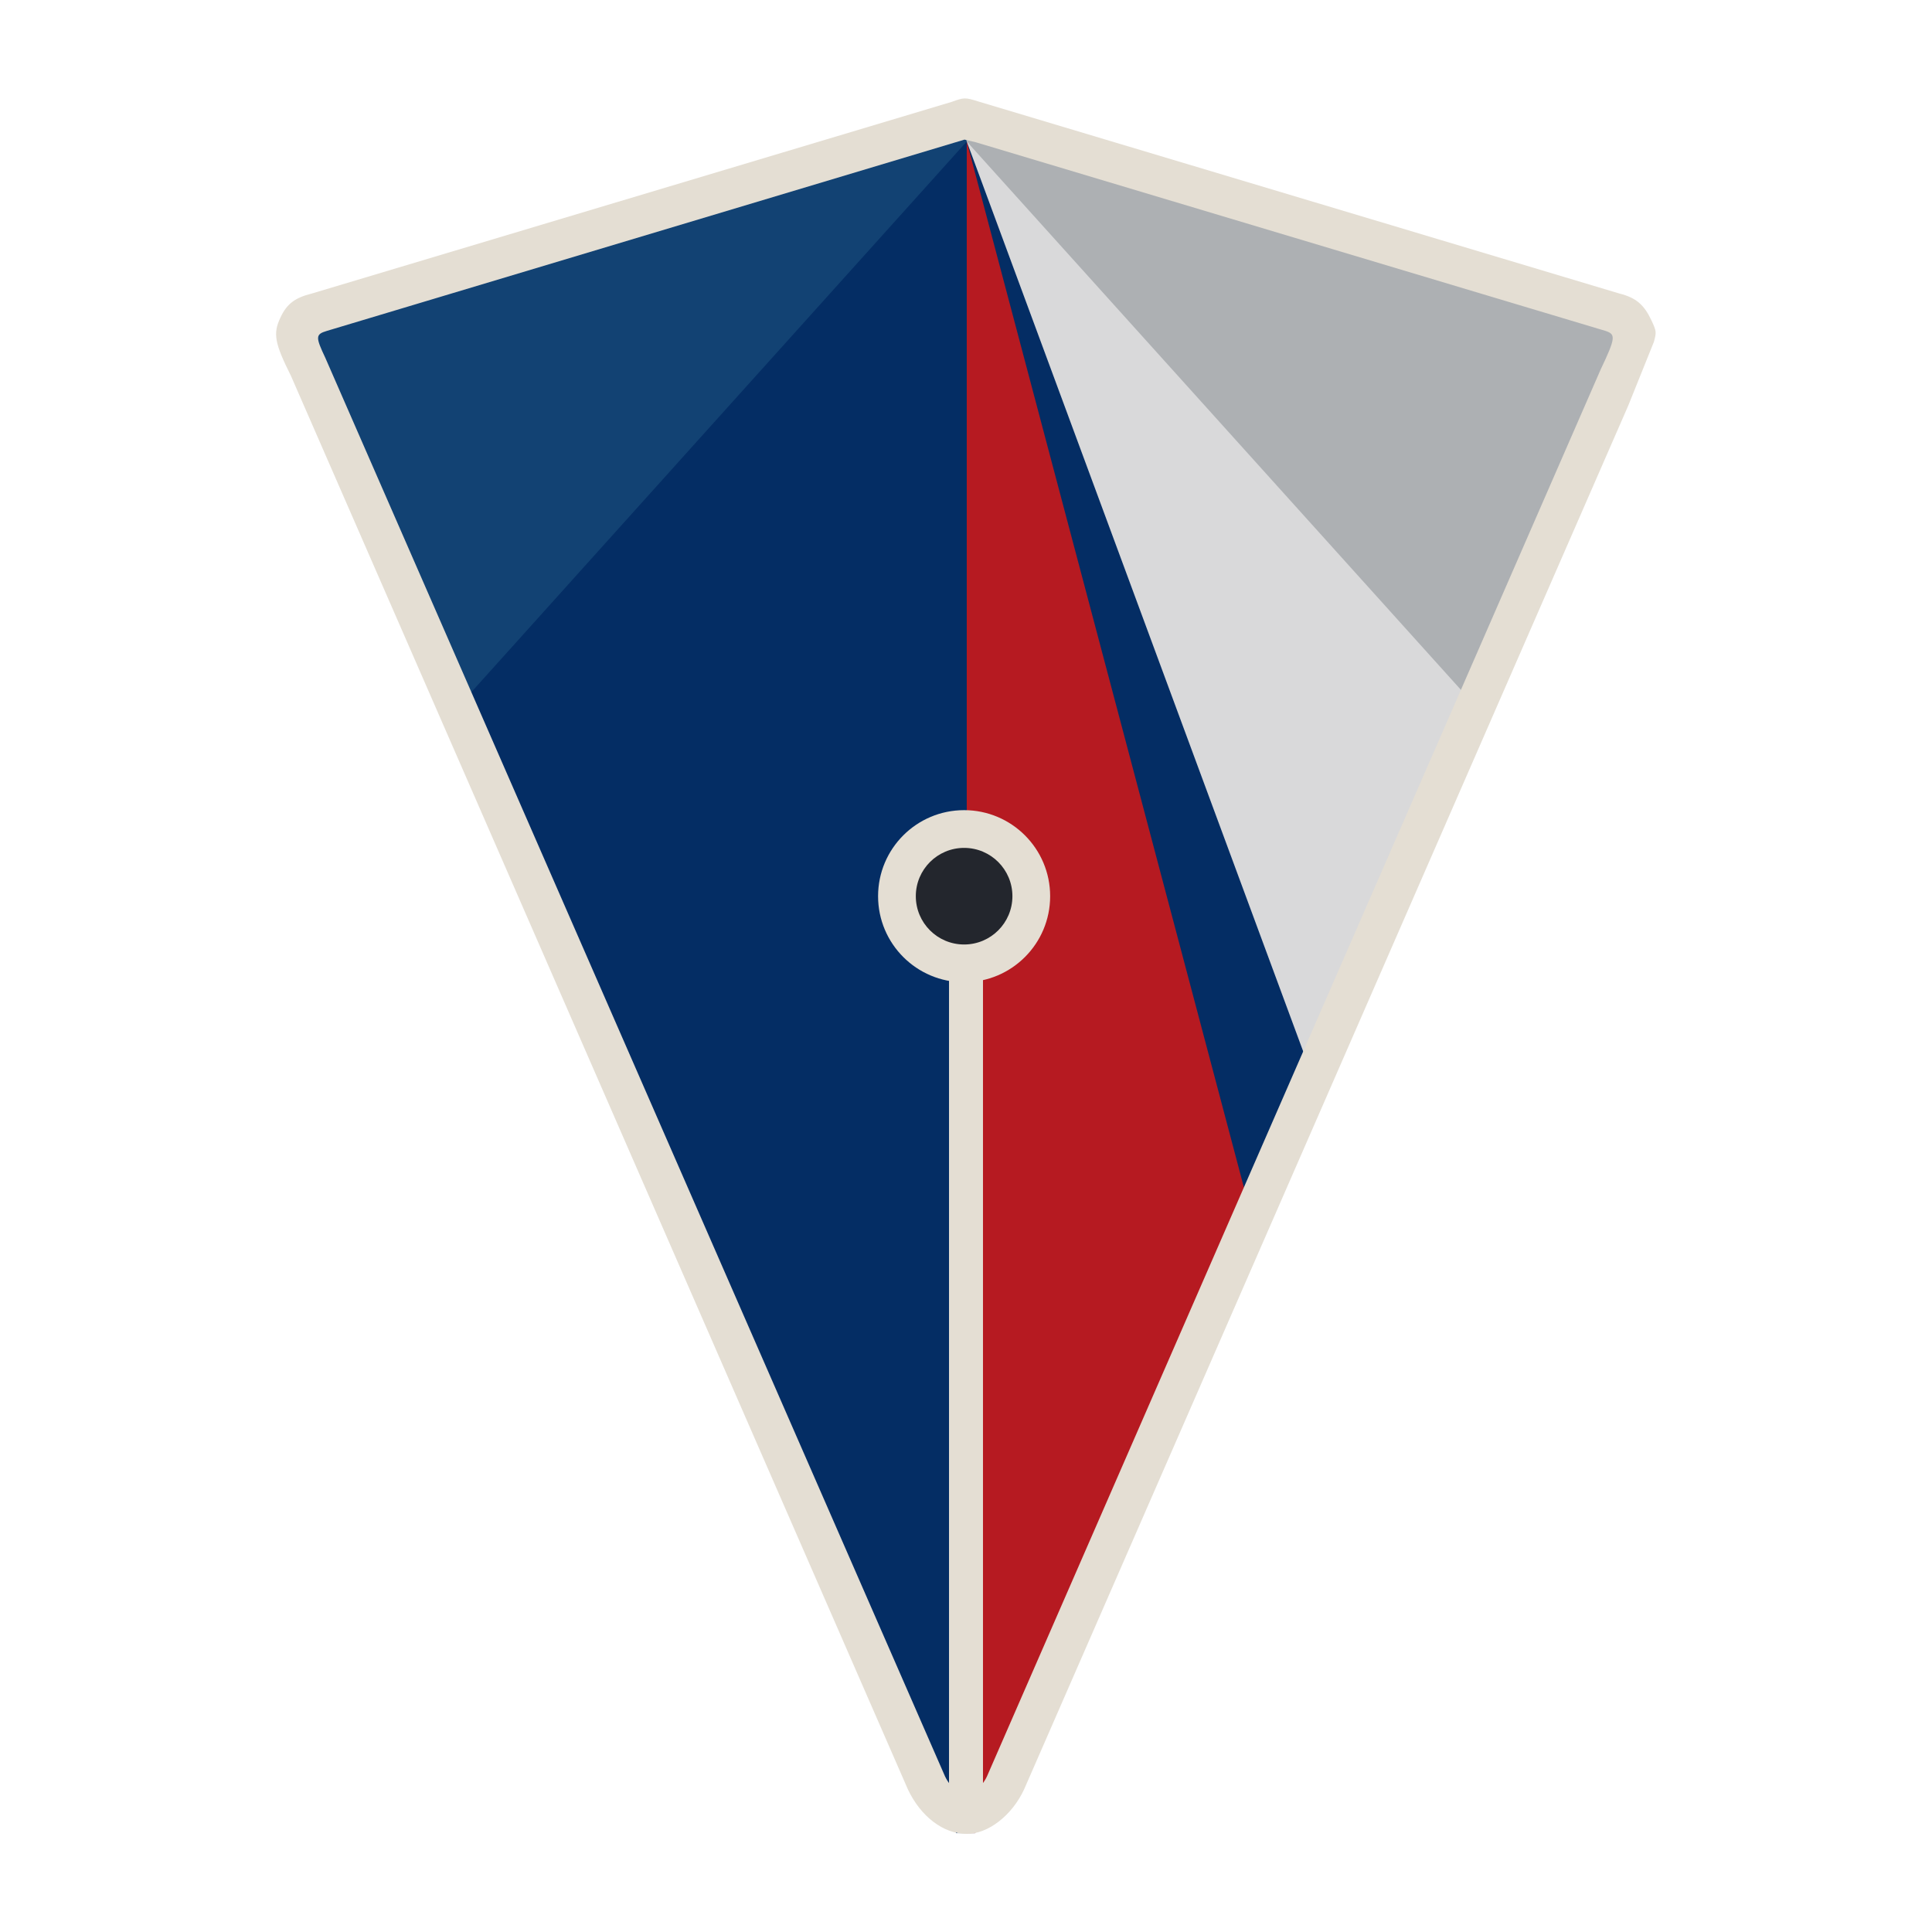
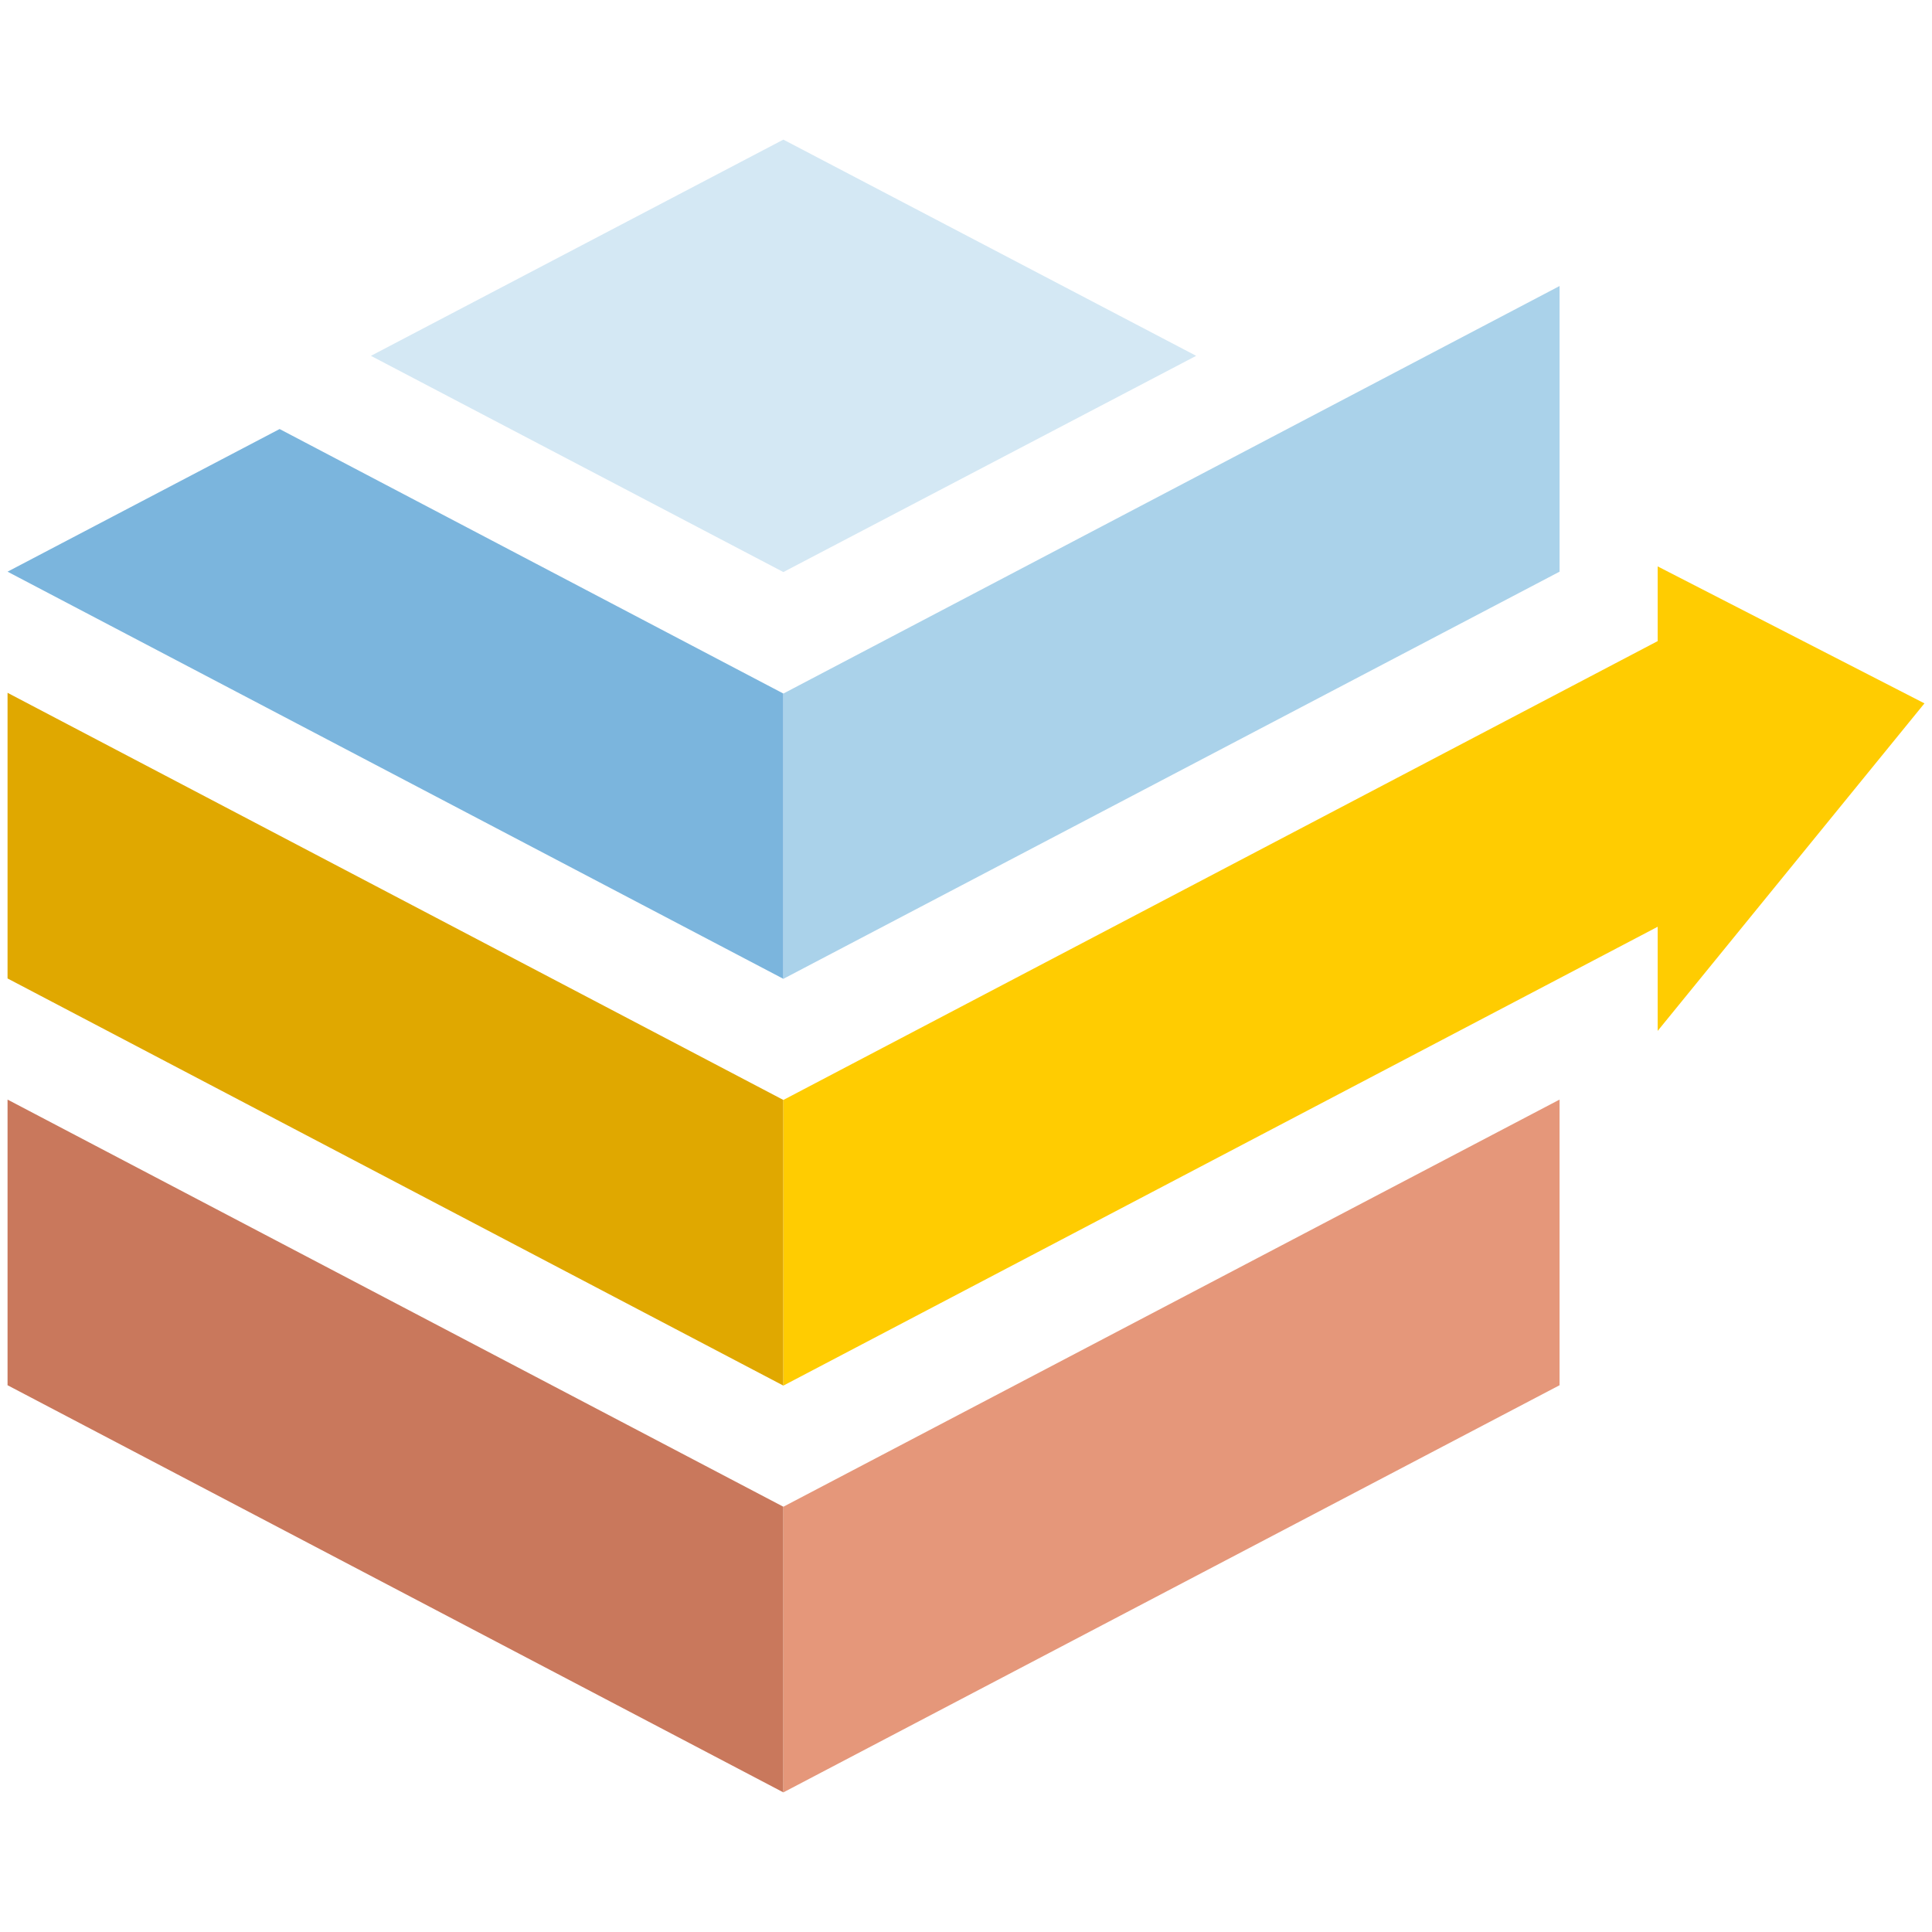
<svg xmlns="http://www.w3.org/2000/svg" viewBox="0 0 512 512">
-   <path d="M255.6 33.3l177 52.9-174.2 399.6-5 0-174.5-399.5z" fill="#042d64" />
-   <path d="M256.2 37.5l-.6-4.2-176.7 53 43.6 99.8z" fill="#124273" />
-   <path d="M256.2 37.5l74.7 281.9-72.5 166.4-2.2 0z" fill="#b61a21" />
-   <path d="M256.2 37.5l-.6-4.2 177 52.9-85.7 196.6z" fill="#d9d9da" />
-   <path d="M256.2 37.5l-.6-4.2 177 52.9-43.2 99.1z" fill="#adb0b3" />
-   <path d="M252.2 27l-169.6 50.8c-4.4 1.1-6.6 2.7-8.3 6.4-2 4.2-1.5 6.8 2.8 15.4l163.5 374.6c3.4 7.2 9.4 11.8 15.6 11.8 5.7 0 12-4.9 15.2-11.8l160.1-366.7 6.8-16.9c.7-2.6.7-2.8-.7-5.8-1.9-4-4-5.9-8.4-7l-169.9-50.9c-3.5-1.1-3.8-1.1-7.1.1zM258.6 37.7l166.9 50c2.7.9 2.7 1.8-1.3 10.2l-162.4 372.3c-1.2 3-3.8 5.3-5.8 5.3-2 0-4.6-2.3-5.8-5.3l-164-375.4c-2.6-5.5-2.6-6.2.4-7.1l169-50.7z" fill="#e4ded3" />
-   <path d="M251.5 237.5h9V478h-9z" fill="#e4ded3" />
-   <circle cx="255.5" cy="237.5" fill="#e4ded3" r="22.8" />
-   <circle cx="255.5" cy="237.5" fill="#23262d" r="12.8" />
+   <path d="M207.6 37L317 94.3L207.6 151.6L98.3 94.3z" fill="#D4E8F4" />
+   <path d="M2 151.5L74.1 113.7L207.6 183.8L207.6 259.4z" fill="#7BB5DD" />
+   <path d="M207.6 183.8L413.3 75.8L413.3 151.5L207.6 259.4z" fill="#AAD2EA" />
+   <path d="M2 183.6L207.6 291.5L207.6 367.2L2 259.3z" fill="#E0A800" />
+   <path d="M207.6 291.5L439.3 169.9L439.3 150.1L510 186.4L439.3 273.2L439.3 245.6L207.6 367.2z" fill="#FFCC01" />
+   <path d="M2 291.4L207.6 399.3L207.6 475L2 367.1z" fill="#C9785C" />
+   <path d="M207.6 399.3L413.3 291.4L413.3 367.1L207.6 475z" fill="#E5977A" />
</svg>
